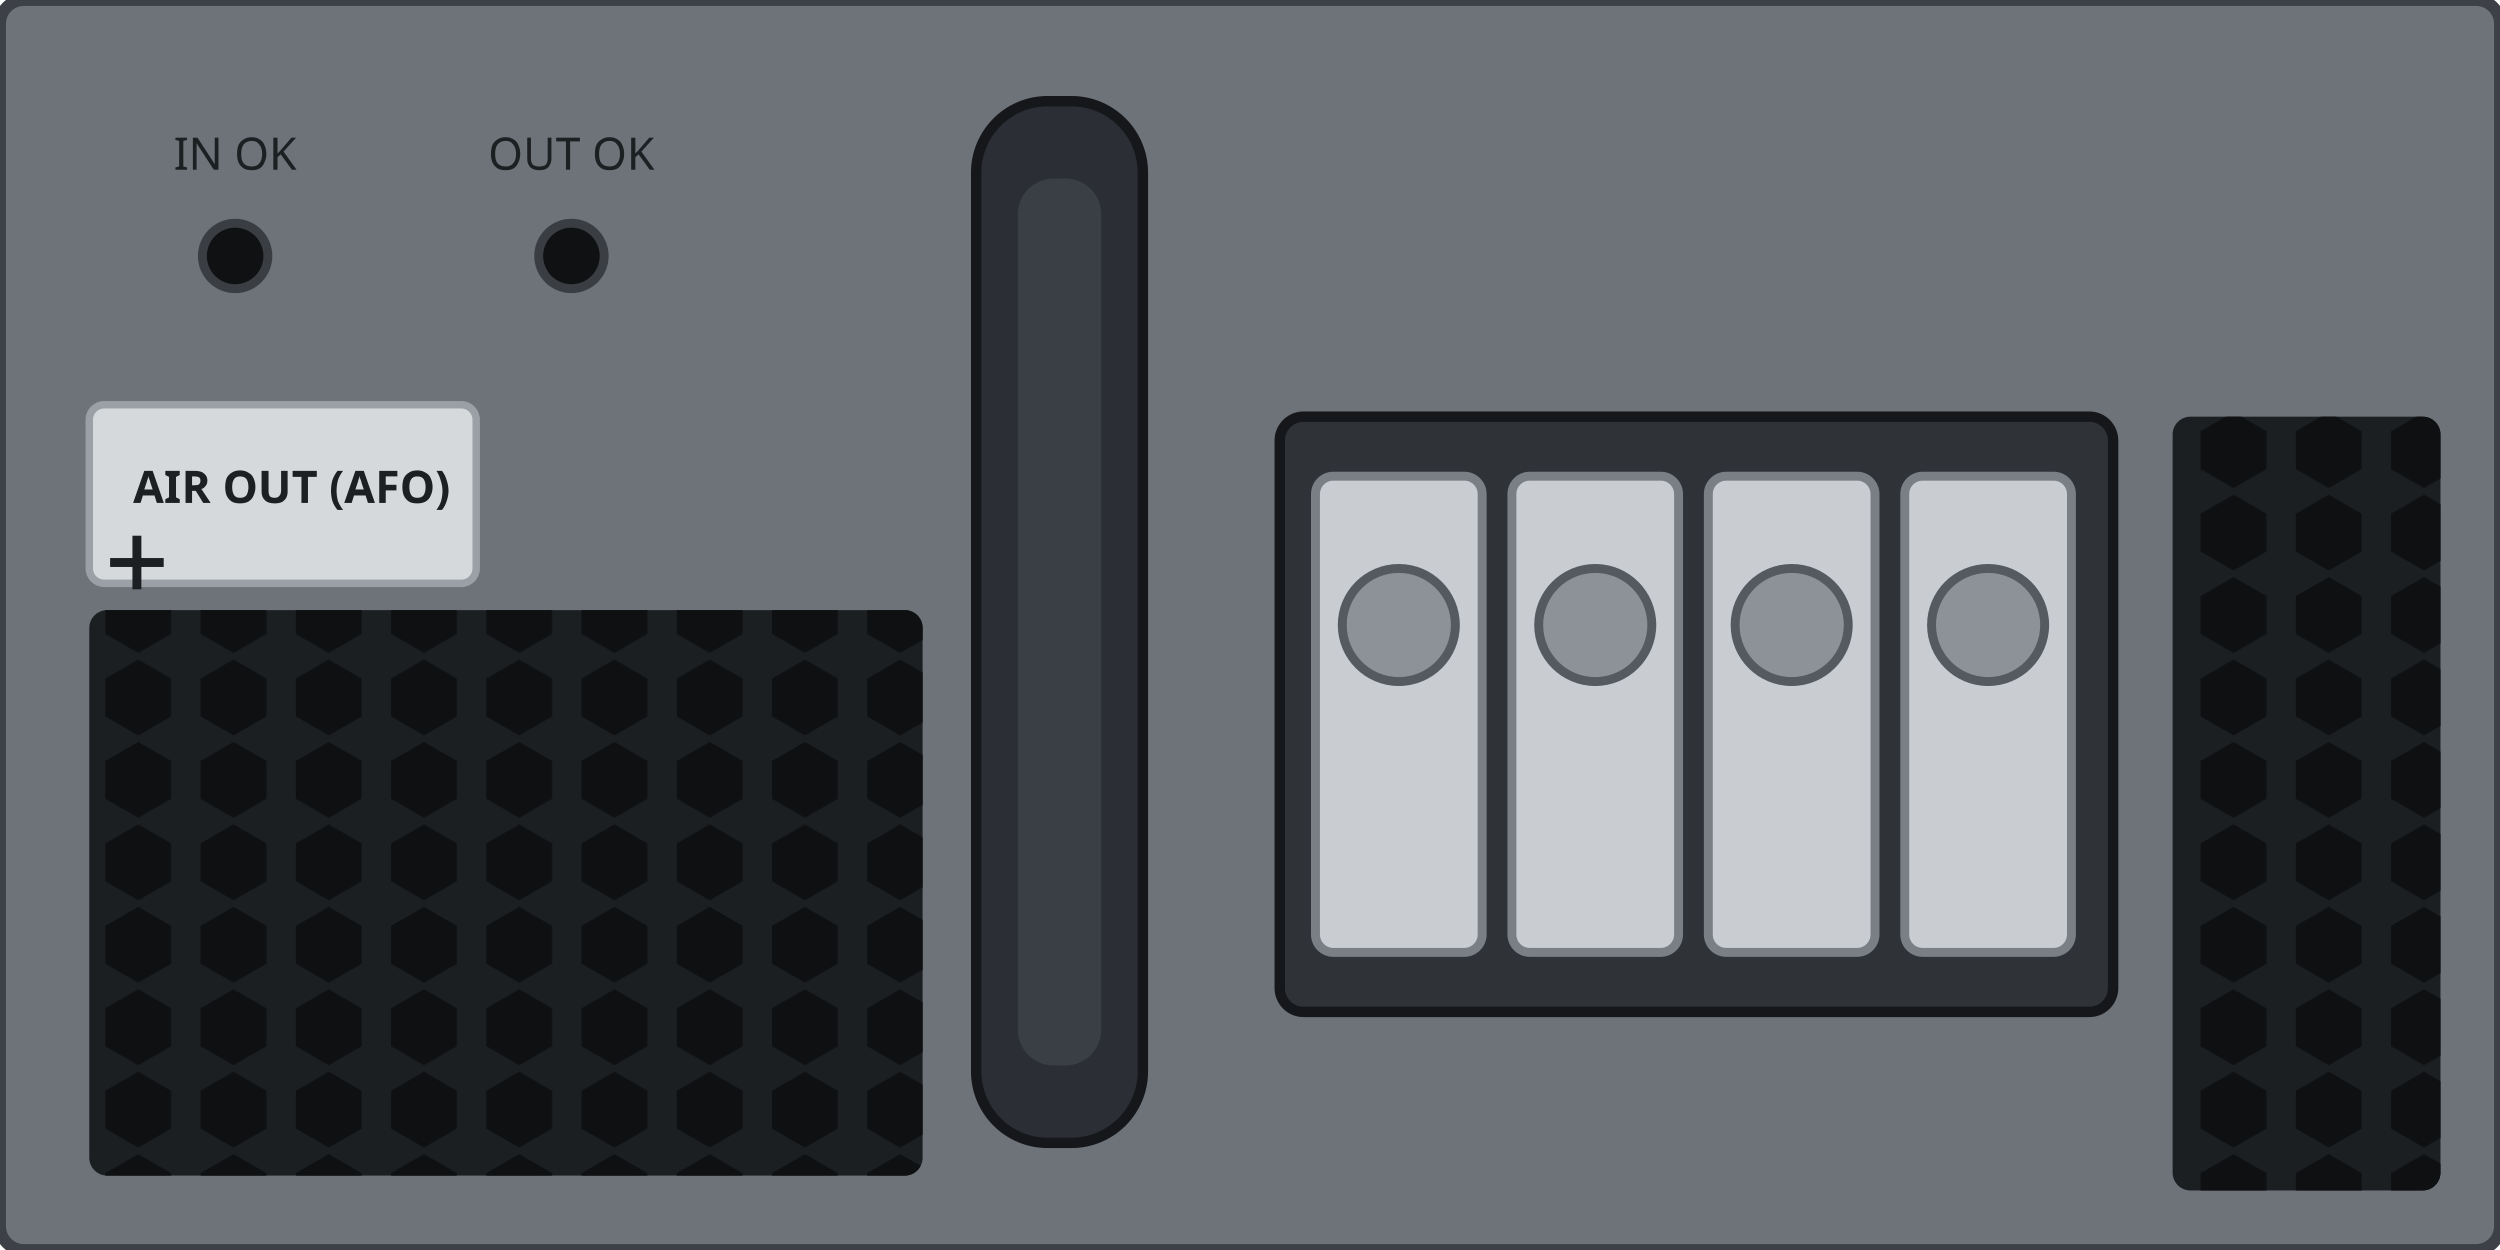
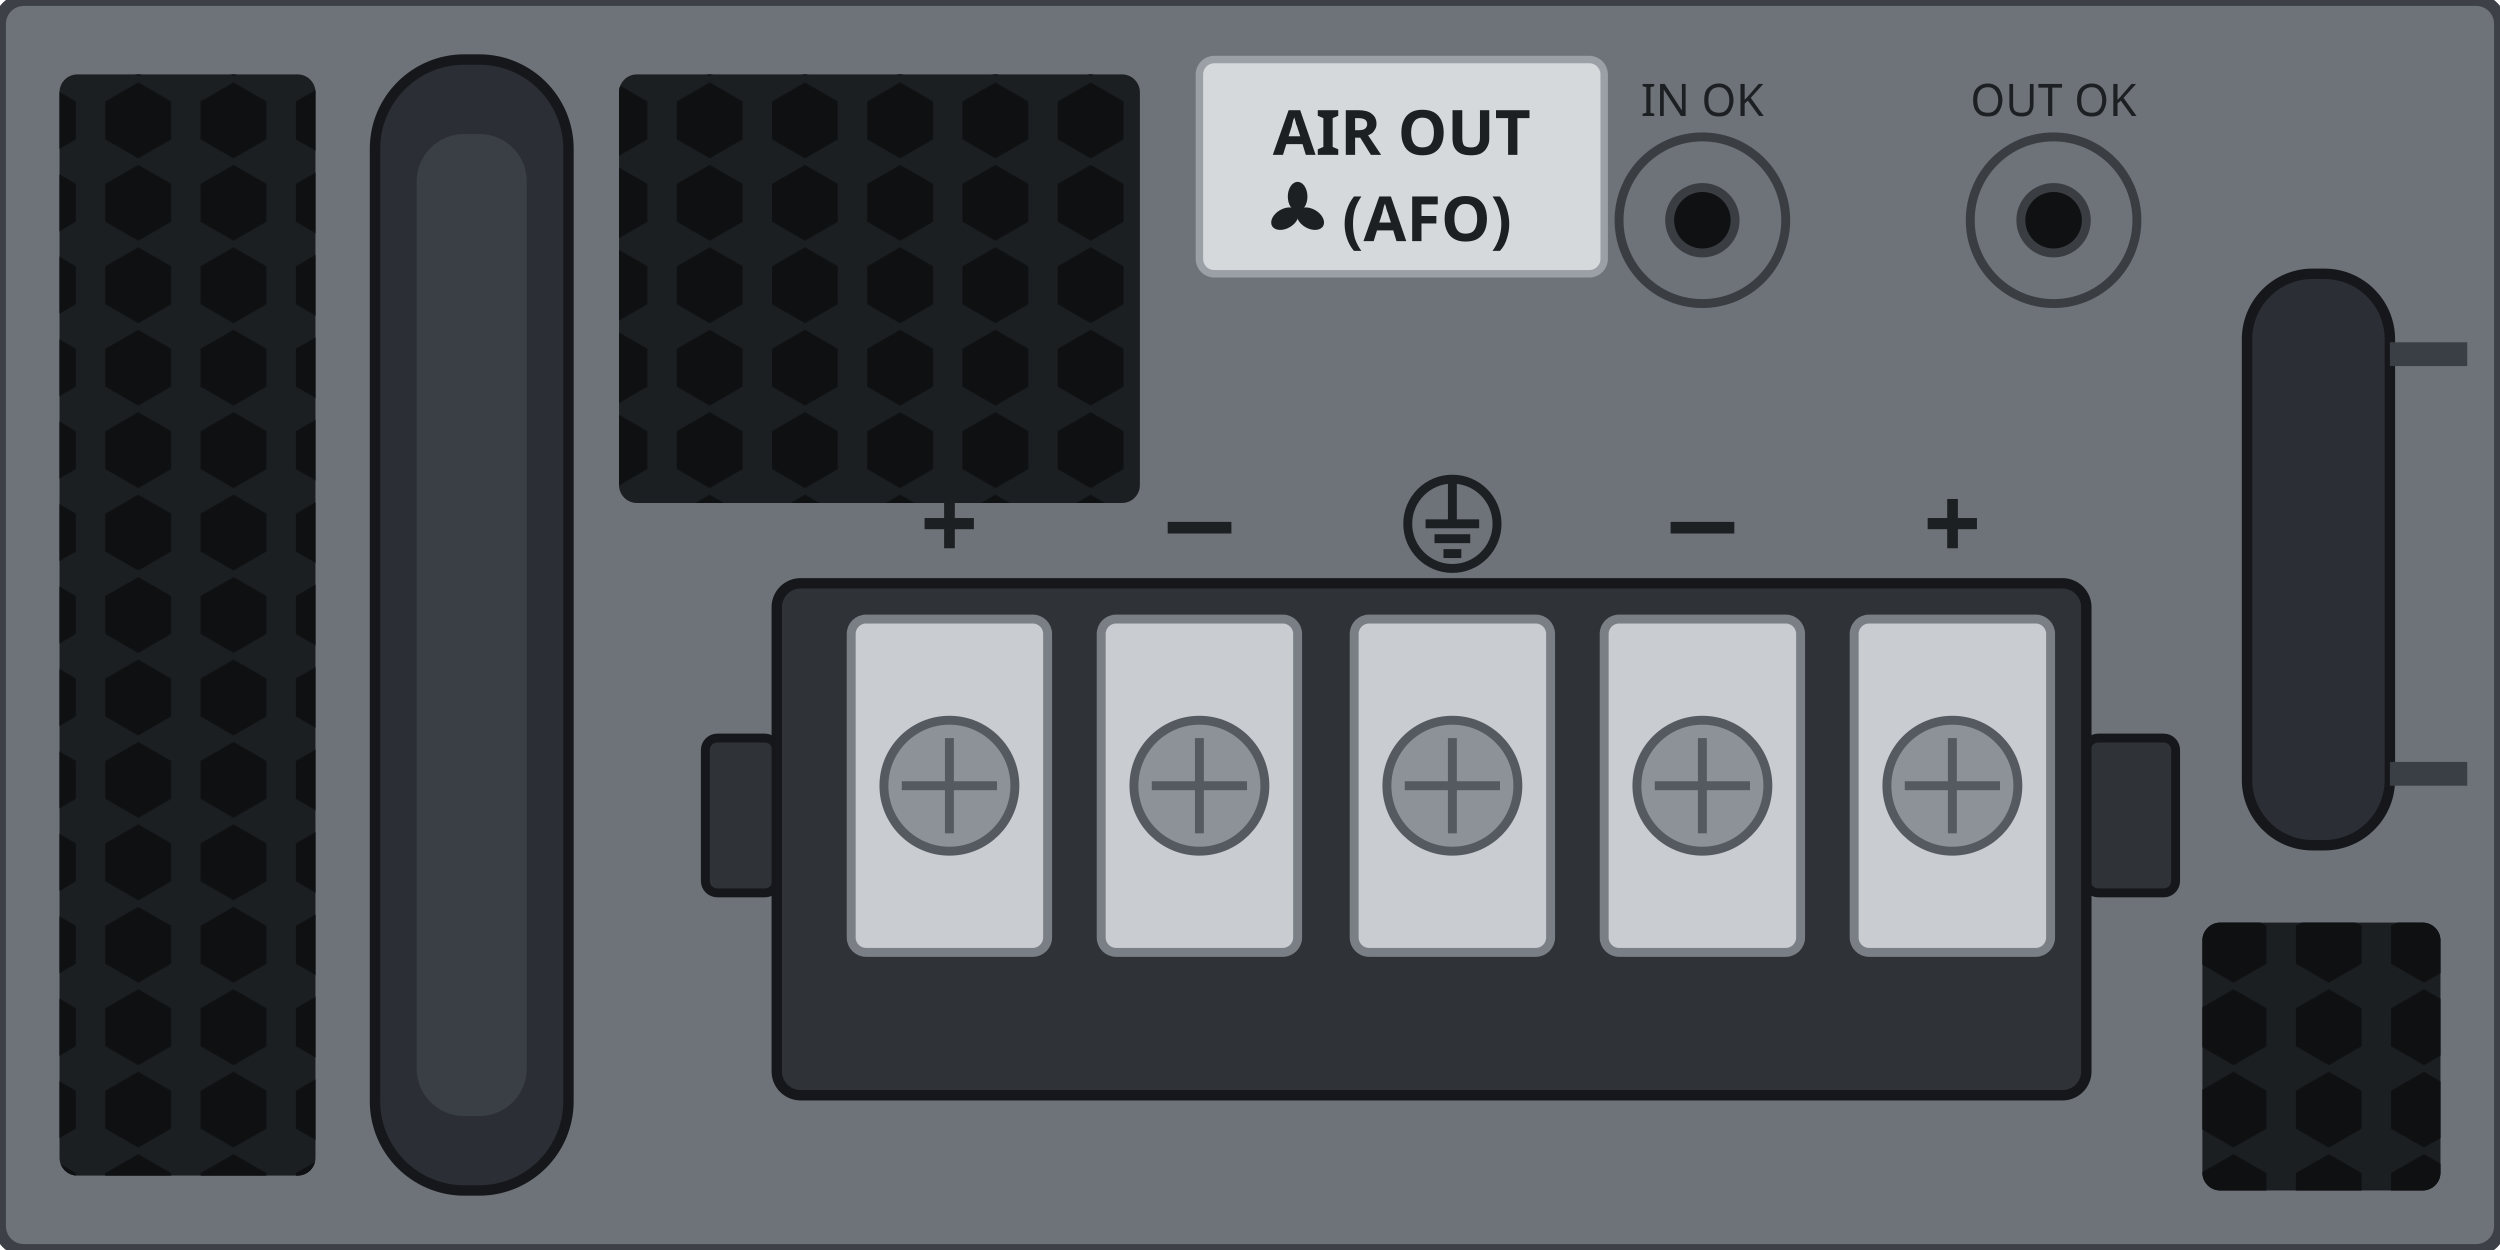
<svg xmlns="http://www.w3.org/2000/svg" width="84.0mm" height="42.0mm" viewBox="0 0 84.0 42.0">
  <defs>
    <pattern id="hex" x="0" y="0" width="3.2" height="2.77" patternUnits="userSpaceOnUse">
      <polygon points="1.6,0.2 2.9,0.95 2.9,2.45 1.6,3.2 0.3,2.45 0.3,0.95" fill="#0e1012" transform="scale(0.85) translate(0.1 -0.2)" />
    </pattern>
  </defs>
  <rect id="face" x="0" y="0" width="84.0" height="42.0" rx="0.8" fill="#6e737a" stroke="#3d4147" stroke-width="0.4" />
  <g id="vents">
-     <rect x="3.0" y="20.5" width="28.0" height="19.0" rx="0.6" fill="#1c1f22" />
-     <rect x="3.0" y="20.5" width="28.0" height="19.0" rx="0.6" fill="url(#hex)" />
-     <rect x="73.0" y="14.0" width="9.0" height="26.0" rx="0.6" fill="#1c1f22" />
-     <rect x="73.0" y="14.0" width="9.0" height="26.0" rx="0.6" fill="url(#hex)" />
+     <rect x="2.0" y="2.5" width="8.6" height="37.0" rx="0.6" fill="#1c1f22" />
+     <rect x="2.0" y="2.5" width="8.6" height="37.0" rx="0.6" fill="url(#hex)" />
+     <rect x="20.8" y="2.5" width="17.5" height="14.4" rx="0.6" fill="#1c1f22" />
+     <rect x="20.8" y="2.5" width="17.5" height="14.4" rx="0.6" fill="url(#hex)" />
+     <rect x="74.0" y="31.0" width="8.0" height="9.0" rx="0.6" fill="#1c1f22" />
+     <rect x="74.0" y="31.0" width="8.0" height="9.0" rx="0.6" fill="url(#hex)" />
  </g>
-   <g id="label-plate">
-     <rect x="3.0" y="13.6" width="13.0" height="6.0" rx="0.5" fill="#d6d9dc" stroke="#9ba0a6" stroke-width="0.25" />
+   <g id="airflow-label" font-family="sans-serif" fill="#1d2023">
+     <rect id="plate" x="40.3" y="2.0" width="13.6" height="7.2" rx="0.5" fill="#d6d9dc" stroke="#9ba0a6" stroke-width="0.25" />
+     <g id="fan-glyph" transform="translate(43.6 7.1) scale(1.1)">
+       <circle r="0.2" />
+       <ellipse cx="0" cy="-0.45" rx="0.3" ry="0.45" />
+       <ellipse cx="0" cy="-0.45" rx="0.3" ry="0.45" transform="rotate(120)" />
+       <ellipse cx="0" cy="-0.45" rx="0.3" ry="0.45" transform="rotate(240)" />
+     </g>
  </g>
  <g id="lamps">
-     <circle id="led-in-ok" cx="7.9" cy="8.6" r="1.1" fill="var(--led-color, #0f1113)" stroke="#3a3e43" stroke-width="0.3" />
-     <circle id="led-out-ok" cx="19.2" cy="8.6" r="1.1" fill="var(--led-color, #0f1113)" stroke="#3a3e43" stroke-width="0.3" />
+     <circle cx="57.2" cy="7.4" r="2.8" fill="none" stroke="#3a3e43" stroke-width="0.3" />
+     <circle cx="69.0" cy="7.4" r="2.8" fill="none" stroke="#3a3e43" stroke-width="0.3" />
+     <circle id="led-in-ok" cx="57.2" cy="7.4" r="1.1" fill="var(--led-color, #0f1113)" stroke="#3a3e43" stroke-width="0.3" />
+     <circle id="led-out-ok" cx="69.0" cy="7.4" r="1.1" fill="var(--led-color, #0f1113)" stroke="#3a3e43" stroke-width="0.3" />
  </g>
  <g id="latch">
-     <rect x="32.8" y="3.4" width="5.6" height="35.0" rx="2.4" fill="#2b2e35" stroke="#15171a" stroke-width="0.35" />
-     <rect x="34.2" y="6.0" width="2.8" height="29.8" rx="1.2" fill="#3a3f45" />
+     <rect x="12.6" y="2.0" width="6.5" height="38.0" rx="3.0" fill="#2b2e35" stroke="#15171a" stroke-width="0.35" />
+     <rect x="14.0" y="4.5" width="3.7" height="33.0" rx="1.6" fill="#3a3f45" />
+   </g>
+   <g id="cord-retainer">
+     <rect x="75.5" y="9.2" width="4.8" height="19.2" rx="2.2" fill="#2b2e35" stroke="#15171a" stroke-width="0.35" />
+     <rect x="80.3" y="11.5" width="2.6" height="0.8" fill="#3a3f45" />
+     <rect x="80.3" y="25.6" width="2.6" height="0.8" fill="#3a3f45" />
  </g>
  <g id="terminal-block">
-     <rect x="43.0" y="14.0" width="28.0" height="20.0" rx="0.8" fill="#2f3338" stroke="#15171a" stroke-width="0.35" />
+     <rect x="23.7" y="24.8" width="2.4" height="5.2" rx="0.4" fill="#2f3338" stroke="#15171a" stroke-width="0.3" />
+     <rect x="70.1" y="24.8" width="3.0" height="5.2" rx="0.4" fill="#2f3338" stroke="#15171a" stroke-width="0.3" />
+     <rect x="26.1" y="19.6" width="44.0" height="17.2" rx="0.8" fill="#2f3338" stroke="#15171a" stroke-width="0.35" />
    <g fill="#c9ccd0" stroke="#7a7f86" stroke-width="0.3">
-       <rect x="44.2" y="16.0" width="5.6" height="16.0" rx="0.6" />
-       <rect x="50.8" y="16.0" width="5.6" height="16.0" rx="0.6" />
-       <rect x="57.4" y="16.0" width="5.6" height="16.0" rx="0.6" />
-       <rect x="64.0" y="16.0" width="5.6" height="16.0" rx="0.6" />
+       <rect x="28.6" y="20.8" width="6.6" height="11.2" rx="0.5" />
+       <rect x="37.0" y="20.8" width="6.6" height="11.2" rx="0.5" />
+       <rect x="45.5" y="20.8" width="6.6" height="11.2" rx="0.5" />
+       <rect x="53.9" y="20.8" width="6.6" height="11.2" rx="0.5" />
+       <rect x="62.3" y="20.8" width="6.6" height="11.2" rx="0.5" />
    </g>
    <g fill="#8d9298" stroke="#555a61" stroke-width="0.3">
-       <circle cx="47.0" cy="21.0" r="1.9" />
-       <circle cx="53.6" cy="21.0" r="1.9" />
-       <circle cx="60.2" cy="21.0" r="1.9" />
-       <circle cx="66.8" cy="21.0" r="1.9" />
+       <circle class="terminal" id="terminal-0" cx="31.9" cy="26.4" r="2.2" />
+       <circle class="terminal" id="terminal-1" cx="40.3" cy="26.4" r="2.2" />
+       <circle class="terminal" id="terminal-2" cx="48.8" cy="26.4" r="2.2" />
+       <circle class="terminal" id="terminal-3" cx="57.2" cy="26.4" r="2.2" />
+       <circle class="terminal" id="terminal-4" cx="65.6" cy="26.4" r="2.2" />
+     </g>
+     <g stroke="#555a61" stroke-width="0.3" fill="none">
+       <path d="M 30.3 26.4 h 3.2 M 31.9 24.8 v 3.2" />
+       <path d="M 38.7 26.4 h 3.2 M 40.3 24.8 v 3.2" />
+       <path d="M 47.2 26.4 h 3.2 M 48.8 24.8 v 3.2" />
+       <path d="M 55.6 26.4 h 3.2 M 57.2 24.8 v 3.2" />
+       <path d="M 64.0 26.4 h 3.2 M 65.6 24.8 v 3.2" />
+     </g>
+     <g id="earth" transform="translate(48.8 17.6)" fill="none" stroke="#1d2023" stroke-width="0.3">
+       <circle r="1.5" />
+       <path d="M 0 -1.5 v 1.5 M -0.9 0 h 1.8 M -0.6 0.5 h 1.2 M -0.3 1.0 h 0.6" />
    </g>
  </g>
  <g id="silkscreen" font-family="sans-serif" fill="#1d2023">
-     <text x="7.9" y="5.7" font-size="1.5" text-anchor="middle">IN OK</text>
-     <text x="19.2" y="5.7" font-size="1.5" text-anchor="middle">OUT OK</text>
-     <text x="9.8" y="16.9" font-size="1.5" font-weight="bold" text-anchor="middle">AIR OUT (AFO)</text>
-     <path d="M 4.6 18.9 m -0.9 0 h 1.8 M 4.6 18.0 v 1.8" stroke="#1d2023" stroke-width="0.3" />
+     <text x="57.2" y="3.9" font-size="1.5" text-anchor="middle">IN OK</text>
+     <text x="69.0" y="3.9" font-size="1.5" text-anchor="middle">OUT OK</text>
+     <text class="airflow" x="47.1" y="5.2" font-size="2.1" font-weight="bold" text-anchor="middle">AIR OUT</text>
+     <text class="airflow" x="45.1" y="8.1" font-size="2.1" font-weight="bold" text-anchor="start">(AFO)</text>
+     <text class="polarity" x="31.9" y="18.8" font-size="3.4" font-weight="bold" text-anchor="middle">+</text>
+     <text class="polarity" x="40.3" y="18.8" font-size="3.4" font-weight="bold" text-anchor="middle">−</text>
+     <text class="polarity" x="57.2" y="18.8" font-size="3.4" font-weight="bold" text-anchor="middle">−</text>
+     <text class="polarity" x="65.6" y="18.8" font-size="3.4" font-weight="bold" text-anchor="middle">+</text>
  </g>
</svg>
